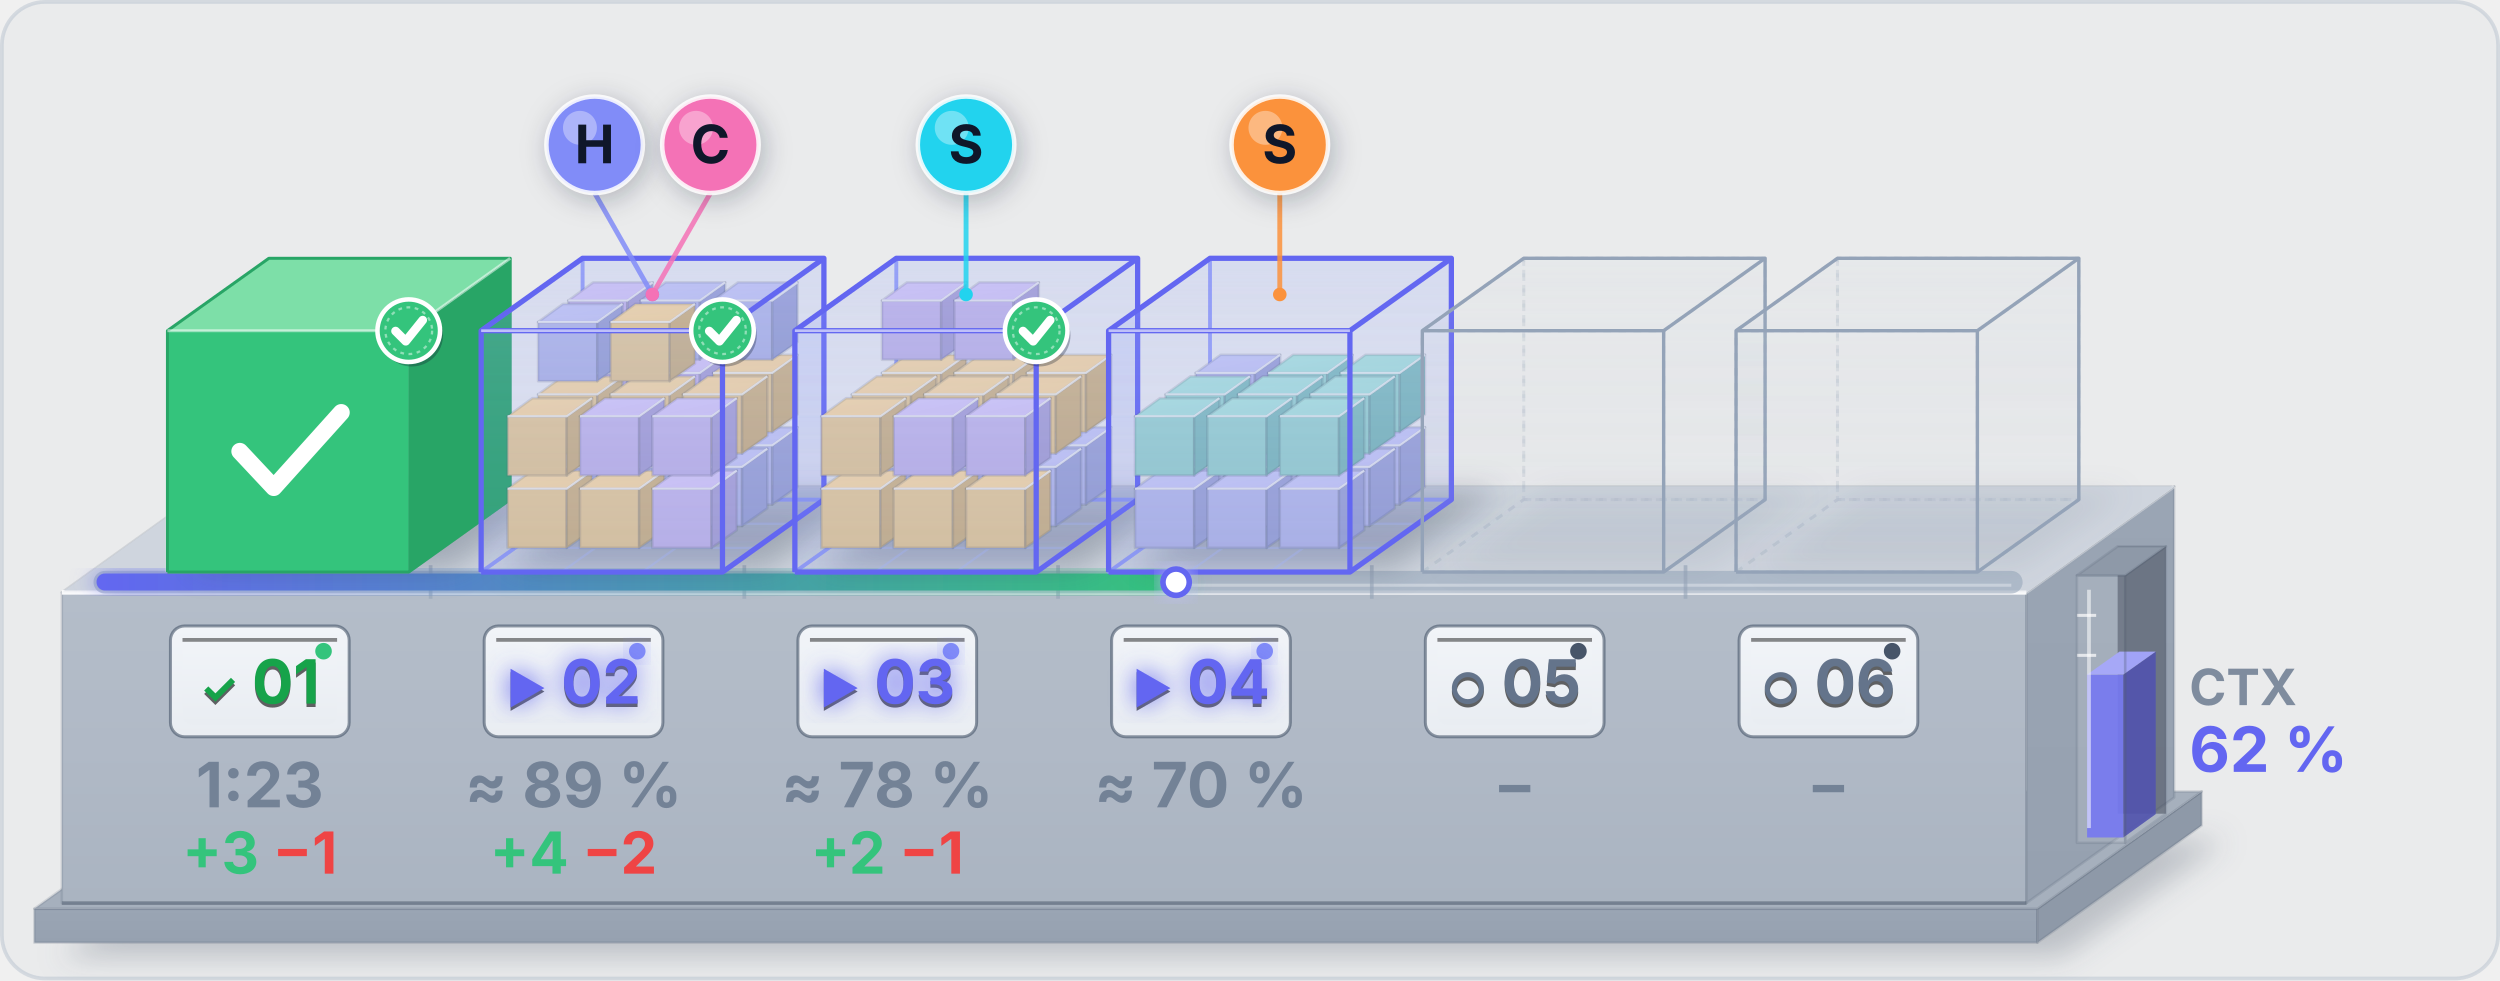
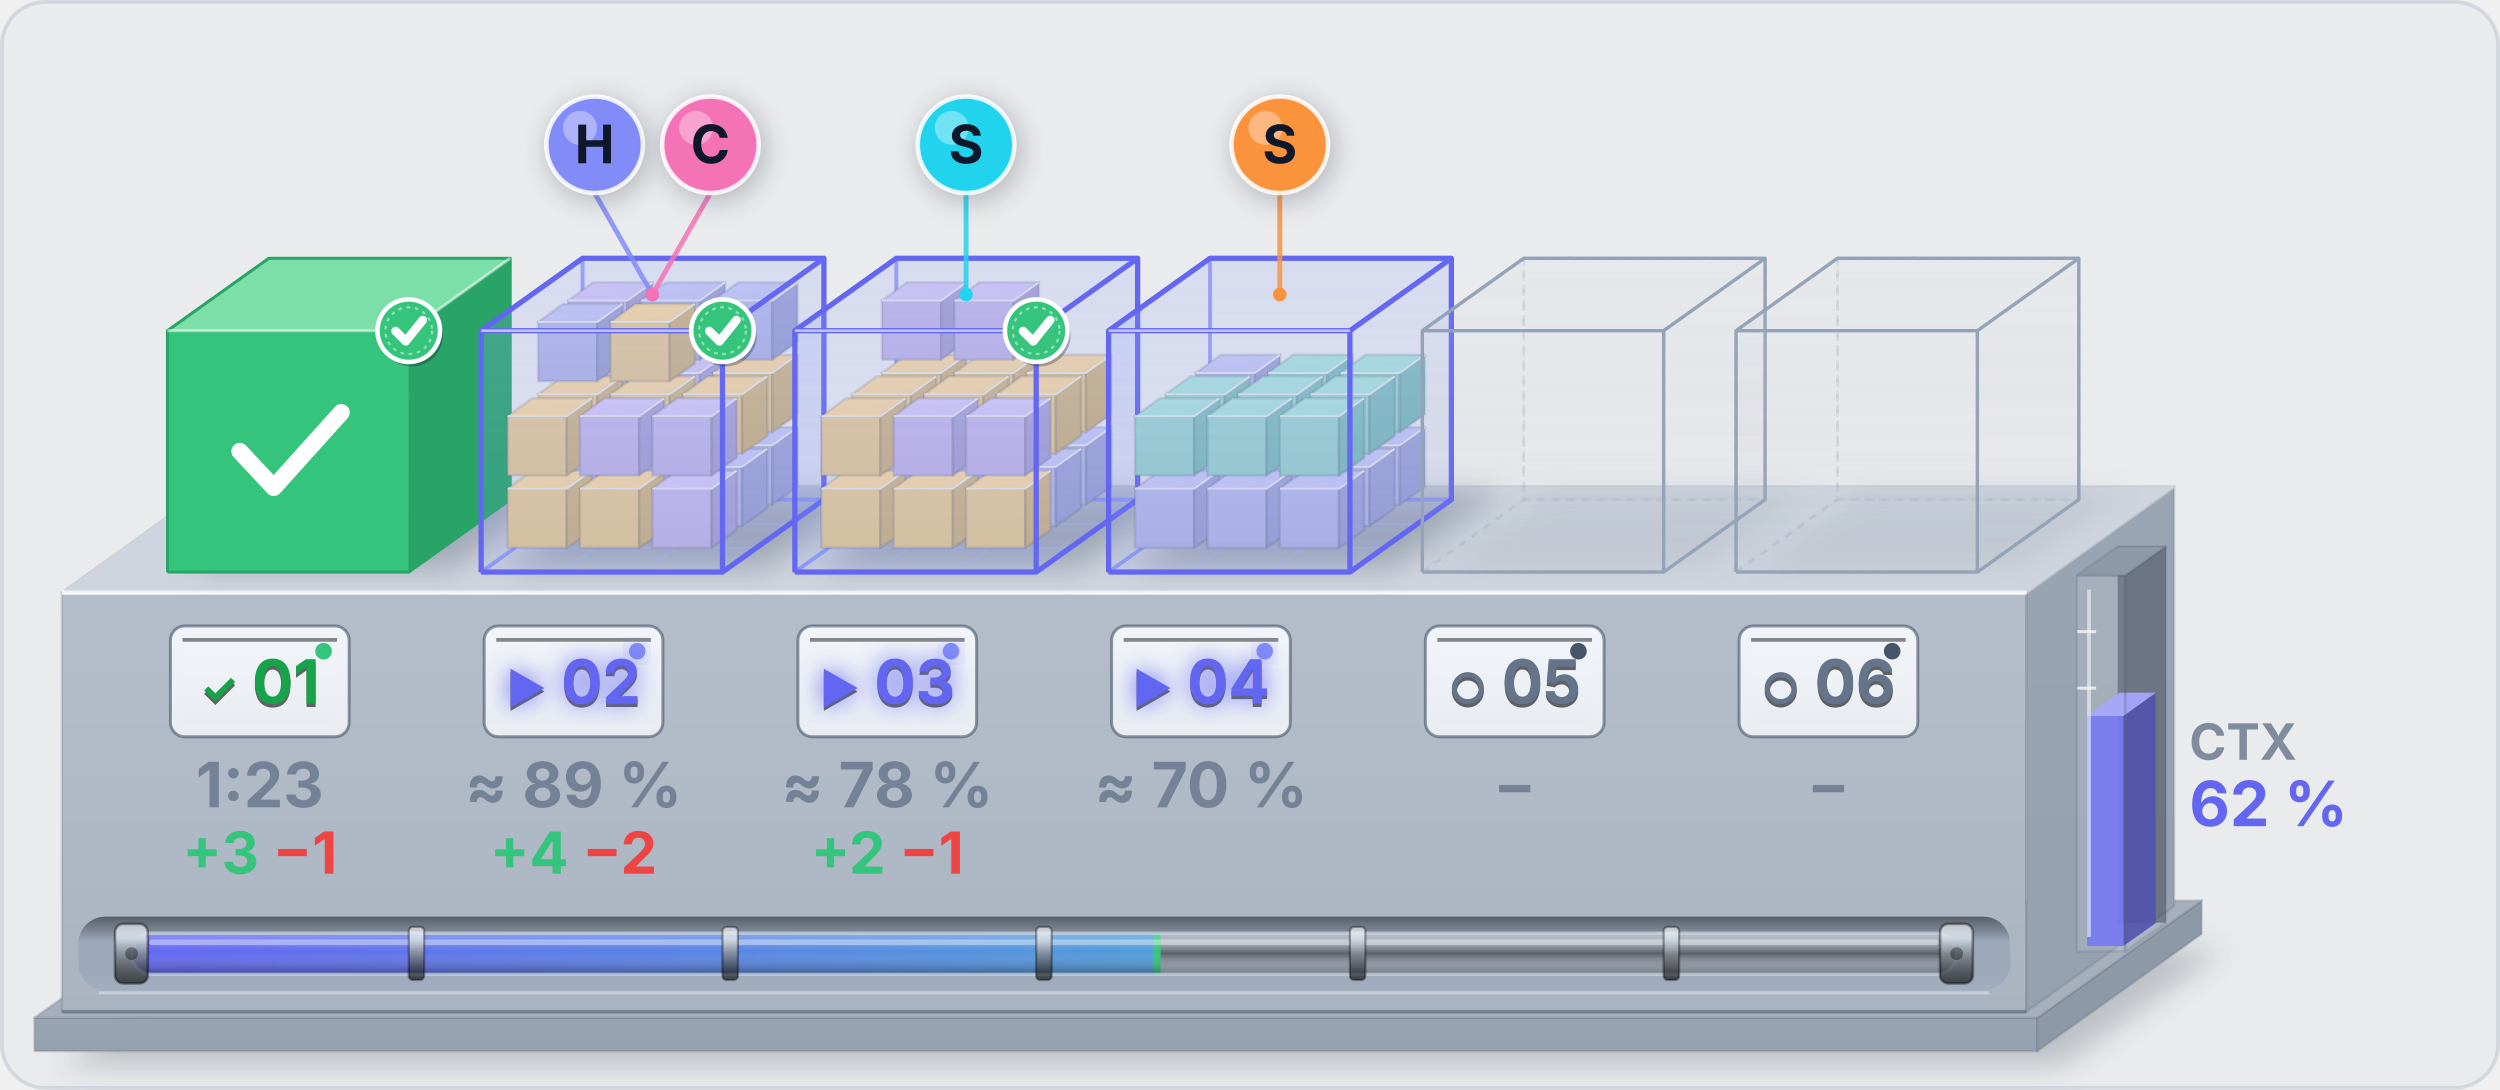
- <svg xmlns="http://www.w3.org/2000/svg" width="663" height="260" viewBox="0 0 663 260">
+ <svg xmlns="http://www.w3.org/2000/svg" width="663" height="289" viewBox="0 0 663 289">
  <style>.e{stroke:#475569;stroke-opacity:0.16;stroke-width:.7;stroke-linejoin:round}.t{font-family:Inter, system-ui, -apple-system, Segoe UI, sans-serif;font-weight:700}</style>
  <defs>
    <linearGradient id="doneT" x1="0" y1="0" x2="1" y2="1">
      <stop offset="0" stop-color="#beefd4" />
      <stop offset="1" stop-color="#7ddfa8" />
    </linearGradient>
    <linearGradient id="doneF" x1="0" y1="0" x2="0" y2="1">
      <stop offset="0" stop-color="#59cf94" />
      <stop offset="1" stop-color="#299961" />
    </linearGradient>
    <linearGradient id="doneS" x1="0" y1="0" x2="0" y2="1">
      <stop offset="0" stop-color="#28a566" />
      <stop offset="1" stop-color="#1a6b42" />
    </linearGradient>
    <linearGradient id="doneG" x1="0" y1="0" x2="0" y2="1">
      <stop offset="0" stop-color="#7ddfa8" stop-opacity="0.12" />
      <stop offset="1" stop-color="#34c47c" stop-opacity="0.05" />
    </linearGradient>
    <linearGradient id="runningT" x1="0" y1="0" x2="1" y2="1">
      <stop offset="0" stop-color="#d2dafe" />
      <stop offset="1" stop-color="#a5b4fc" />
    </linearGradient>
    <linearGradient id="runningF" x1="0" y1="0" x2="0" y2="1">
      <stop offset="0" stop-color="#98a1f9" />
      <stop offset="1" stop-color="#656dc1" />
    </linearGradient>
    <linearGradient id="runningS" x1="0" y1="0" x2="0" y2="1">
      <stop offset="0" stop-color="#6366f1" />
      <stop offset="1" stop-color="#40429d" />
    </linearGradient>
    <linearGradient id="runningG" x1="0" y1="0" x2="0" y2="1">
      <stop offset="0" stop-color="#a5b4fc" stop-opacity="0.12" />
      <stop offset="1" stop-color="#818cf8" stop-opacity="0.05" />
    </linearGradient>
    <linearGradient id="pendingT" x1="0" y1="0" x2="1" y2="1">
      <stop offset="0" stop-color="#e5eaf0" />
      <stop offset="1" stop-color="#cbd5e1" />
    </linearGradient>
    <linearGradient id="pendingF" x1="0" y1="0" x2="0" y2="1">
      <stop offset="0" stop-color="#b4bdcb" />
      <stop offset="1" stop-color="#7f8996" />
    </linearGradient>
    <linearGradient id="pendingS" x1="0" y1="0" x2="0" y2="1">
      <stop offset="0" stop-color="#8493a8" />
      <stop offset="1" stop-color="#56606d" />
    </linearGradient>
    <linearGradient id="pendingG" x1="0" y1="0" x2="0" y2="1">
      <stop offset="0" stop-color="#cbd5e1" stop-opacity="0.12" />
      <stop offset="1" stop-color="#a3afc0" stop-opacity="0.05" />
    </linearGradient>
    <linearGradient id="pF" x1="0" y1="0" x2="0" y2="1">
      <stop offset="0" stop-color="#b4bdc9" />
      <stop offset="0.5" stop-color="#b0b9c6" />
      <stop offset="1" stop-color="#aab4c1" />
    </linearGradient>
    <linearGradient id="pT" x1="0" y1="0" x2="0" y2="1">
      <stop offset="0" stop-color="#cfd5de" />
      <stop offset="1" stop-color="#cbd2db" />
    </linearGradient>
    <linearGradient id="pS" x1="0" y1="0" x2="0" y2="1">
      <stop offset="0" stop-color="#9aa5b4" />
      <stop offset="1" stop-color="#96a1b0" />
    </linearGradient>
    <linearGradient id="plq" x1="0" y1="0" x2="0" y2="1">
      <stop offset="0" stop-color="#f1f4f8" />
      <stop offset="1" stop-color="#e9edf2" />
    </linearGradient>
    <linearGradient id="plqIn" x1="0" y1="0" x2="0" y2="1">
      <stop offset="0" stop-color="#f1f4f8" />
      <stop offset="1" stop-color="#e9edf2" />
    </linearGradient>
-     <linearGradient id="track" x1="0" y1="0" x2="1" y2="0">
+     <clipPath id="pp-clip">
+       <rect x="34.9" y="247.5" width="484" height="10.9" rx="5.4" />
+     </clipPath>
+     <linearGradient id="pp-recess" x1="0" y1="0" x2="0" y2="1">
+       <stop offset="0" stop-color="#000000" stop-opacity="0.45" />
+       <stop offset="0.35" stop-color="#000000" stop-opacity="0" />
+       <stop offset="1" stop-color="#ffffff" stop-opacity="0.06" />
+     </linearGradient>
+     <linearGradient id="pp-glass" x1="0" y1="0" x2="0" y2="1">
+       <stop offset="0" stop-color="#ffffff" stop-opacity="0.16" />
+       <stop offset="0.5" stop-color="#000000" stop-opacity="0.45" />
+       <stop offset="1" stop-color="#ffffff" stop-opacity="0.1" />
+     </linearGradient>
+     <linearGradient id="pp-fill" gradientUnits="userSpaceOnUse" x1="34.9" y1="0" x2="518.9" y2="0">
      <stop offset="0" stop-color="#6366f1" />
+       <stop offset="0.6" stop-color="#4f9fd8" />
      <stop offset="1" stop-color="#34c47c" />
+     </linearGradient>
+     <linearGradient id="pp-shade" x1="0" y1="0" x2="0" y2="1">
+       <stop offset="0" stop-color="#ffffff" stop-opacity="0.28" />
+       <stop offset="0.45" stop-color="#ffffff" stop-opacity="0" />
+       <stop offset="1" stop-color="#000000" stop-opacity="0.35" />
+     </linearGradient>
+     <linearGradient id="pp-metal" x1="0" y1="0" x2="0" y2="1">
+       <stop offset="0" stop-color="#ffffff" stop-opacity="0.55" />
+       <stop offset="0.25" stop-color="#cbd5e1" />
+       <stop offset="1" stop-color="#000000" stop-opacity="0.6" />
    </linearGradient>
    <linearGradient id="sh" x1="0" y1="0" x2="1" y2="0.5">
      <stop offset="0" stop-color="#ffffff" stop-opacity="0" />
      <stop offset="0.42" stop-color="#ffffff" stop-opacity="0" />
      <stop offset="0.5" stop-color="#ffffff" stop-opacity="0.5" />
      <stop offset="0.58" stop-color="#ffffff" stop-opacity="0" />
      <animateTransform begin="-2.00s" attributeName="gradientTransform" type="translate" values="-1 0;1 0;1 0" keyTimes="0;0.6;1" dur="3s" repeatCount="indefinite" />
    </linearGradient>
    <filter id="sd" x="-50%" y="-50%" width="200%" height="200%">
      <feGaussianBlur stdDeviation="3.8" />
    </filter>
    <filter id="gl" x="-30%" y="-30%" width="160%" height="160%">
      <feGaussianBlur stdDeviation="3.2" result="b" />
      <feMerge>
        <feMergeNode in="b" />
        <feMergeNode in="SourceGraphic" />
      </feMerge>
    </filter>
    <linearGradient id="mT-other" x1="0" y1="0" x2="1" y2="1">
      <stop offset="0" stop-color="#eef1f5" />
      <stop offset="1" stop-color="#e6eaf0" />
    </linearGradient>
    <linearGradient id="mF-other" x1="0" y1="0" x2="0" y2="1">
      <stop offset="0" stop-color="#d5dbe3" />
      <stop offset="1" stop-color="#cdd4dd" />
    </linearGradient>
    <linearGradient id="mS-other" x1="0" y1="0" x2="0" y2="1">
      <stop offset="0" stop-color="#b7c0cc" />
      <stop offset="1" stop-color="#adb7c4" />
    </linearGradient>
    <g id="m-other">
      <polygon points="0,0 15.7,0 15.7,-15.7 0,-15.7" fill="url(#mF-other)" class="e" />
      <polygon points="15.7,0 22.4,-4.7 22.4,-20.5 15.7,-15.7" fill="url(#mS-other)" class="e" />
      <polygon points="0,-15.7 15.7,-15.7 22.4,-20.5 6.6,-20.5" fill="url(#mT-other)" class="e" />
      <polyline points="0,-15.7 15.7,-15.7 22.4,-20.5" fill="none" stroke="#eef1f5" stroke-opacity="0.75" stroke-width="0.6" />
    </g>
    <linearGradient id="mT-read" x1="0" y1="0" x2="1" y2="1">
      <stop offset="0" stop-color="#c4c7f4" />
      <stop offset="1" stop-color="#bfc2f0" />
    </linearGradient>
    <linearGradient id="mF-read" x1="0" y1="0" x2="0" y2="1">
      <stop offset="0" stop-color="#b3b8e7" />
      <stop offset="1" stop-color="#adb3e3" />
    </linearGradient>
    <linearGradient id="mS-read" x1="0" y1="0" x2="0" y2="1">
      <stop offset="0" stop-color="#9ea5d7" />
      <stop offset="1" stop-color="#979fd2" />
    </linearGradient>
    <g id="m-read">
      <polygon points="0,0 15.7,0 15.7,-15.7 0,-15.7" fill="url(#mF-read)" class="e" />
      <polygon points="15.7,0 22.4,-4.7 22.4,-20.5 15.7,-15.7" fill="url(#mS-read)" class="e" />
      <polygon points="0,-15.7 15.7,-15.7 22.4,-20.5 6.6,-20.5" fill="url(#mT-read)" class="e" />
      <polyline points="0,-15.7 15.7,-15.7 22.4,-20.5" fill="none" stroke="#eef1f5" stroke-opacity="0.75" stroke-width="0.6" />
    </g>
    <linearGradient id="mT-write" x1="0" y1="0" x2="1" y2="1">
      <stop offset="0" stop-color="#f0d6aa" />
      <stop offset="1" stop-color="#ebd2a7" />
    </linearGradient>
    <linearGradient id="mF-write" x1="0" y1="0" x2="0" y2="1">
      <stop offset="0" stop-color="#dfc79e" />
      <stop offset="1" stop-color="#dac39a" />
    </linearGradient>
    <linearGradient id="mS-write" x1="0" y1="0" x2="0" y2="1">
      <stop offset="0" stop-color="#cbb58e" />
      <stop offset="1" stop-color="#c4af89" />
    </linearGradient>
    <g id="m-write">
      <polygon points="0,0 15.7,0 15.7,-15.7 0,-15.7" fill="url(#mF-write)" class="e" />
      <polygon points="15.7,0 22.4,-4.7 22.4,-20.5 15.7,-15.7" fill="url(#mS-write)" class="e" />
      <polygon points="0,-15.7 15.7,-15.7 22.4,-20.5 6.6,-20.5" fill="url(#mT-write)" class="e" />
      <polyline points="0,-15.7 15.7,-15.7 22.4,-20.5" fill="none" stroke="#eef1f5" stroke-opacity="0.75" stroke-width="0.6" />
    </g>
    <linearGradient id="mT-run" x1="0" y1="0" x2="1" y2="1">
      <stop offset="0" stop-color="#d2c7f5" />
      <stop offset="1" stop-color="#cdc2f2" />
    </linearGradient>
    <linearGradient id="mF-run" x1="0" y1="0" x2="0" y2="1">
      <stop offset="0" stop-color="#c0b7e8" />
      <stop offset="1" stop-color="#bbb2e4" />
    </linearGradient>
    <linearGradient id="mS-run" x1="0" y1="0" x2="0" y2="1">
      <stop offset="0" stop-color="#aba4d8" />
      <stop offset="1" stop-color="#a39ed2" />
    </linearGradient>
    <g id="m-run">
      <polygon points="0,0 15.7,0 15.7,-15.7 0,-15.7" fill="url(#mF-run)" class="e" />
      <polygon points="15.7,0 22.4,-4.7 22.4,-20.5 15.7,-15.7" fill="url(#mS-run)" class="e" />
      <polygon points="0,-15.7 15.7,-15.7 22.4,-20.5 6.6,-20.5" fill="url(#mT-run)" class="e" />
      <polyline points="0,-15.7 15.7,-15.7 22.4,-20.5" fill="none" stroke="#eef1f5" stroke-opacity="0.75" stroke-width="0.6" />
    </g>
    <linearGradient id="mT-agent" x1="0" y1="0" x2="1" y2="1">
      <stop offset="0" stop-color="#ade0dd" />
      <stop offset="1" stop-color="#a7dbda" />
    </linearGradient>
    <linearGradient id="mF-agent" x1="0" y1="0" x2="0" y2="1">
      <stop offset="0" stop-color="#9bd1d1" />
      <stop offset="1" stop-color="#96cccd" />
    </linearGradient>
    <linearGradient id="mS-agent" x1="0" y1="0" x2="0" y2="1">
      <stop offset="0" stop-color="#86bec1" />
      <stop offset="1" stop-color="#7fb7bb" />
    </linearGradient>
    <g id="m-agent">
      <polygon points="0,0 15.7,0 15.7,-15.7 0,-15.7" fill="url(#mF-agent)" class="e" />
      <polygon points="15.7,0 22.4,-4.7 22.4,-20.5 15.7,-15.7" fill="url(#mS-agent)" class="e" />
      <polygon points="0,-15.7 15.7,-15.7 22.4,-20.5 6.6,-20.5" fill="url(#mT-agent)" class="e" />
      <polyline points="0,-15.7 15.7,-15.7 22.4,-20.5" fill="none" stroke="#eef1f5" stroke-opacity="0.75" stroke-width="0.6" />
    </g>
    <polygon id="g0" points="0,0 15.7,0 15.7,-15.7 0,-15.7" fill="#e2e8f0" opacity="0">
      <animate attributeName="opacity" values="0;0.6;0" dur="2.4s" begin="-0.80s" repeatCount="indefinite" />
    </polygon>
    <polygon id="g1" points="0,0 15.7,0 15.7,-15.7 0,-15.7" fill="#e2e8f0" opacity="0">
      <animate attributeName="opacity" values="0;0.6;0" dur="2.4s" begin="-0.00s" repeatCount="indefinite" />
    </polygon>
    <polygon id="g2" points="0,0 15.7,0 15.7,-15.7 0,-15.7" fill="#e2e8f0" opacity="0">
      <animate attributeName="opacity" values="0;0.6;0" dur="2.4s" begin="0.80s" repeatCount="indefinite" />
    </polygon>
  </defs>
-   <rect x="0.5" y="0.5" width="662" height="259" rx="11.5" fill="#94a3b8" fill-opacity="0.07" stroke="#94a3b8" stroke-opacity="0.3" stroke-width="1" />
-   <polygon points="15.5,253.8 546.7,253.8 590.3,222.7 59.1,222.7" fill="#334155" opacity="0.25" filter="url(#sd)" />
-   <polygon points="9.1,250 540.3,250 540.3,241 9.1,241" fill="url(#pS)" class="e" />
-   <polygon points="540.3,250 583.9,218.9 583.9,209.9 540.3,241" fill="#8e99a8" class="e" />
-   <polygon points="9.1,241 540.3,241 583.9,209.9 52.7,209.9" fill="#a6b0bd" class="e" />
-   <polygon points="16.4,239.5 537.4,239.5 537.4,157.1 16.4,157.1" fill="url(#pF)" class="e" />
-   <polygon points="537.4,239.5 576.6,211.5 576.6,129 537.4,157.1" fill="url(#pS)" class="e" />
+   <rect x="0.5" y="0.5" width="662" height="288" rx="11.5" fill="#94a3b8" fill-opacity="0.07" stroke="#94a3b8" stroke-opacity="0.3" stroke-width="1" />
+   <polygon points="15.5,282.7 546.7,282.7 590.3,251.6 59.1,251.6" fill="#334155" opacity="0.25" filter="url(#sd)" />
+   <polygon points="9.1,278.8 540.3,278.8 540.3,269.9 9.1,269.9" fill="url(#pS)" class="e" />
+   <polygon points="540.3,278.8 583.9,247.7 583.9,238.8 540.3,269.9" fill="#8e99a8" class="e" />
+   <polygon points="9.1,269.9 540.3,269.9 583.9,238.8 52.7,238.8" fill="#a6b0bd" class="e" />
+   <polygon points="16.4,268.3 537.4,268.3 537.4,157.1 16.4,157.1" fill="url(#pF)" class="e" />
+   <polygon points="537.4,268.3 576.6,240.3 576.6,129 537.4,157.1" fill="url(#pS)" class="e" />
  <polygon points="16.4,157.1 537.4,157.1 576.6,129 55.6,129" fill="url(#pT)" class="e" />
  <line x1="16.4" y1="157.1" x2="537.4" y2="157.1" stroke="#ffffff" stroke-opacity="0.8" stroke-width="1.2" />
-   <line x1="16.4" y1="239.5" x2="537.4" y2="239.5" stroke="#334155" stroke-opacity="0.35" stroke-width="1" />
+   <line x1="16.4" y1="268.3" x2="537.4" y2="268.3" stroke="#334155" stroke-opacity="0.35" stroke-width="1" />
  <line x1="537.4" y1="157.1" x2="576.6" y2="129" stroke="#ffffff" stroke-opacity="0.45" stroke-width="0.9" />
  <polygon points="16.4,157.1 537.4,157.1 576.6,129 55.6,129" fill="#cfd5de" />
  <line x1="16.4" y1="157.1" x2="537.4" y2="157.1" stroke="#ffffff" stroke-opacity="0.7" stroke-width="1" />
  <g>
-     <polygon points="561.6,215.8 574.4,215.8 574.4,144.9 561.6,144.9" fill="#0f172a" fill-opacity="0.4" />
+     <polygon points="561.6,244.7 574.4,244.7 574.4,144.9 561.6,144.9" fill="#0f172a" fill-opacity="0.4" />
    <g>
-       <polygon points="553.5,222.1 563.1,222.1 563.1,178.9 553.5,178.9" fill="#6366f1" fill-opacity="0.9" />
-       <polygon points="563.1,222.1 571.7,215.9 571.7,172.8 563.1,178.9" fill="#4547a9" fill-opacity="0.9" />
-       <polygon points="553.5,178.9 563.1,178.9 571.7,172.8 562.1,172.8" fill="#9a9cf6" />
-     </g>
-     <line x1="550.8" y1="173.8" x2="555.9" y2="173.8" stroke="#ffffff" stroke-opacity="0.7" stroke-width="0.8" />
-     <line x1="550.8" y1="163.2" x2="555.9" y2="163.2" stroke="#ffffff" stroke-opacity="0.7" stroke-width="0.8" />
-     <polygon points="550.8,223.5 563.6,223.5 563.6,152.6 550.8,152.6" fill="#ffffff" fill-opacity="0.12" class="e" />
-     <polygon points="563.6,223.5 574.4,215.8 574.4,144.9 563.6,152.6" fill="#ffffff" fill-opacity="0.07" class="e" />
+       <polygon points="553.5,250.9 563.1,250.9 563.1,189.9 553.5,189.9" fill="#6366f1" fill-opacity="0.9" />
+       <polygon points="563.1,250.9 571.7,244.8 571.7,183.7 563.1,189.9" fill="#4547a9" fill-opacity="0.9" />
+       <polygon points="553.5,189.9 563.1,189.9 571.7,183.7 562.1,183.7" fill="#9a9cf6" />
+     </g>
+     <line x1="550.8" y1="182.5" x2="555.9" y2="182.5" stroke="#ffffff" stroke-opacity="0.7" stroke-width="0.8" />
+     <line x1="550.8" y1="167.5" x2="555.9" y2="167.5" stroke="#ffffff" stroke-opacity="0.7" stroke-width="0.8" />
+     <polygon points="550.8,252.3 563.6,252.3 563.6,152.6 550.8,152.6" fill="#ffffff" fill-opacity="0.12" class="e" />
+     <polygon points="563.6,252.3 574.4,244.7 574.4,144.9 563.6,152.6" fill="#ffffff" fill-opacity="0.07" class="e" />
    <polygon points="550.8,152.6 563.6,152.6 574.4,144.9 561.6,144.9" fill="#8e99a8" class="e" />
-     <line x1="554" y1="219.6" x2="554" y2="156.4" stroke="#ffffff" stroke-opacity="0.55" stroke-width="1" />
-     <text class="t cap" x="580.6" y="187" font-size="13.3" fill="#64748b" fill-opacity="0.8">CTX</text>
-     <text class="t" x="580.6" y="204.7" font-size="16.6" fill="#6366f1">62 %</text>
-   </g>
-   <line x1="27.8" y1="154.4" x2="533.4" y2="154.4" stroke="#94a3b8" stroke-opacity="0.55" stroke-width="6" stroke-linecap="round" />
-   <line x1="27.8" y1="155.2" x2="533.4" y2="155.2" stroke="#ffffff" stroke-opacity="0.35" stroke-width="0.8" />
-   <line x1="114.2" y1="149.9" x2="114.2" y2="158.8" stroke="#94a3b8" stroke-opacity="0.6" stroke-width="1" />
-   <line x1="197.4" y1="149.9" x2="197.4" y2="158.8" stroke="#94a3b8" stroke-opacity="0.6" stroke-width="1" />
-   <line x1="280.6" y1="149.9" x2="280.6" y2="158.8" stroke="#94a3b8" stroke-opacity="0.6" stroke-width="1" />
-   <line x1="363.8" y1="149.9" x2="363.8" y2="158.8" stroke="#94a3b8" stroke-opacity="0.6" stroke-width="1" />
-   <line x1="447" y1="149.9" x2="447" y2="158.8" stroke="#94a3b8" stroke-opacity="0.6" stroke-width="1" />
-   <rect x="25.6" y="152.1" width="288.5" height="4.5" rx="2.2" fill="url(#track)" filter="url(#gl)" />
+     <line x1="554" y1="248.5" x2="554" y2="156.4" stroke="#ffffff" stroke-opacity="0.55" stroke-width="1" />
+     <text class="t cap" x="580.6" y="201.5" font-size="13.3" fill="#64748b" fill-opacity="0.8">CTX</text>
+     <text class="t" x="580.6" y="219.1" font-size="16.6" fill="#6366f1">62 %</text>
+   </g>
+   <rect x="20.8" y="243.1" width="512.3" height="19.6" rx="7.1" fill="#94a3b8" fill-opacity="0.62" />
+   <rect x="20.8" y="243.1" width="512.3" height="19.6" rx="7.1" fill="url(#pp-recess)" />
+   <line x1="26.2" y1="263.3" x2="527.6" y2="263.3" stroke="#ffffff" stroke-opacity="0.35" stroke-width="0.8" />
+   <rect x="34.9" y="247.5" width="484" height="10.9" rx="5.4" fill="url(#pp-glass)" />
+   <g clip-path="url(#pp-clip)">
+     <rect x="34.9" y="247.5" width="271.9" height="10.9" fill="url(#pp-fill)" />
+     <rect x="305.8" y="247.5" width="2" height="10.9" fill="#34c47c" />
+   </g>
+   <rect x="34.9" y="247.5" width="484" height="10.9" rx="5.4" fill="url(#pp-shade)" />
+   <line x1="40.3" y1="249.9" x2="513.4" y2="249.9" stroke="#ffffff" stroke-opacity="0.38" stroke-width="1.5" stroke-linecap="round" />
+   <rect x="34.9" y="247.5" width="484" height="10.9" rx="5.4" fill="none" stroke="#cbd5e1" stroke-opacity="0.7" stroke-width="0.9" />
+   <rect x="108.4" y="245.8" width="4.1" height="14.1" rx="1.1" fill="url(#pp-metal)" stroke="#000000" stroke-opacity="0.35" stroke-width="0.6" />
+   <rect x="191.6" y="245.8" width="4.1" height="14.1" rx="1.1" fill="url(#pp-metal)" stroke="#000000" stroke-opacity="0.35" stroke-width="0.6" />
+   <rect x="274.8" y="245.8" width="4.1" height="14.1" rx="1.1" fill="url(#pp-metal)" stroke="#000000" stroke-opacity="0.35" stroke-width="0.6" />
+   <rect x="358" y="245.8" width="4.1" height="14.1" rx="1.1" fill="url(#pp-metal)" stroke="#000000" stroke-opacity="0.35" stroke-width="0.6" />
+   <rect x="441.2" y="245.8" width="4.1" height="14.1" rx="1.1" fill="url(#pp-metal)" stroke="#000000" stroke-opacity="0.35" stroke-width="0.6" />
+   <rect x="30.5" y="245" width="8.7" height="15.8" rx="2.2" fill="url(#pp-metal)" stroke="#000000" stroke-opacity="0.4" stroke-width="0.7" />
+   <circle cx="34.9" cy="252.9" r="1.7" fill="#000000" fill-opacity="0.35" />
+   <rect x="514.5" y="245" width="8.7" height="15.8" rx="2.2" fill="url(#pp-metal)" stroke="#000000" stroke-opacity="0.4" stroke-width="0.7" />
+   <circle cx="518.9" cy="252.9" r="1.7" fill="#000000" fill-opacity="0.35" />
  <g>
    <rect x="45.2" y="166" width="47.4" height="29.4" rx="3.8" fill="url(#plq)" stroke="#475569" stroke-opacity="0.6" stroke-width="0.8" />
    <rect x="48.4" y="169.2" width="41" height="23" rx="2.6" fill="url(#plqIn)" />
    <line x1="48.4" y1="169.7" x2="89.4" y2="169.7" stroke="#000000" stroke-opacity="0.45" stroke-width="1" />
    <circle cx="85.8" cy="172.7" r="2.2" fill="#34c47c" />
    <text class="t" x="68.9" y="187.5" font-size="16.2" fill="#000000" opacity="0.6" text-anchor="middle">
      <tspan font-size="11.3">✓</tspan> 01</text>
    <text class="t" x="68.9" y="186.6" font-size="16.2" fill="#16a34a" text-anchor="middle">
      <tspan font-size="11.3">✓</tspan> 01</text>
  </g>
  <text class="t cap" x="68.9" y="214.1" font-size="16.6" fill="#64748b" fill-opacity="0.8" text-anchor="middle">1:23</text>
  <text class="t cap" x="68.9" y="231.7" font-size="15.4" text-anchor="middle">
    <tspan fill="#34c47c">+3</tspan>
    <tspan fill="#ef4444">−1</tspan>
  </text>
  <g>
    <rect x="128.4" y="166" width="47.4" height="29.4" rx="3.8" fill="url(#plq)" stroke="#475569" stroke-opacity="0.6" stroke-width="0.8" />
    <rect x="131.6" y="169.2" width="41" height="23" rx="2.6" fill="url(#plqIn)" />
    <line x1="131.6" y1="169.7" x2="172.6" y2="169.7" stroke="#000000" stroke-opacity="0.45" stroke-width="1" />
    <circle cx="169" cy="172.7" r="2.2" fill="#818cf8" filter="url(#gl)">
      <animate begin="-0.80s" attributeName="opacity" values="1;0.3;1" dur="1.2s" repeatCount="indefinite" />
    </circle>
    <text class="t" x="152.1" y="187.5" font-size="16.2" fill="#000000" opacity="0.6" text-anchor="middle">
      <tspan font-size="11.3">▶︎</tspan> 02</text>
    <text class="t" x="152.1" y="186.6" font-size="16.2" fill="#6366f1" text-anchor="middle" filter="url(#gl)">
      <tspan font-size="11.3">▶︎</tspan> 02</text>
  </g>
  <text class="t cap" x="152.1" y="214.1" font-size="16.6" fill="#64748b" fill-opacity="0.8" text-anchor="middle">≈ 89 %</text>
  <text class="t cap" x="152.1" y="231.7" font-size="15.4" text-anchor="middle">
    <tspan fill="#34c47c">+4</tspan>
    <tspan fill="#ef4444">−2</tspan>
  </text>
  <g>
    <rect x="211.6" y="166" width="47.4" height="29.4" rx="3.8" fill="url(#plq)" stroke="#475569" stroke-opacity="0.6" stroke-width="0.8" />
    <rect x="214.8" y="169.2" width="41" height="23" rx="2.6" fill="url(#plqIn)" />
    <line x1="214.8" y1="169.7" x2="255.8" y2="169.7" stroke="#000000" stroke-opacity="0.45" stroke-width="1" />
    <circle cx="252.2" cy="172.7" r="2.2" fill="#818cf8" filter="url(#gl)">
      <animate begin="-0.80s" attributeName="opacity" values="1;0.3;1" dur="1.2s" repeatCount="indefinite" />
    </circle>
    <text class="t" x="235.3" y="187.5" font-size="16.2" fill="#000000" opacity="0.6" text-anchor="middle">
      <tspan font-size="11.3">▶︎</tspan> 03</text>
    <text class="t" x="235.3" y="186.6" font-size="16.2" fill="#6366f1" text-anchor="middle" filter="url(#gl)">
      <tspan font-size="11.3">▶︎</tspan> 03</text>
  </g>
  <text class="t cap" x="235.3" y="214.1" font-size="16.6" fill="#64748b" fill-opacity="0.8" text-anchor="middle">≈ 78 %</text>
  <text class="t cap" x="235.3" y="231.7" font-size="15.4" text-anchor="middle">
    <tspan fill="#34c47c">+2</tspan>
    <tspan fill="#ef4444">−1</tspan>
  </text>
  <g>
    <rect x="294.8" y="166" width="47.4" height="29.4" rx="3.8" fill="url(#plq)" stroke="#475569" stroke-opacity="0.6" stroke-width="0.8" />
    <rect x="298" y="169.2" width="41" height="23" rx="2.6" fill="url(#plqIn)" />
    <line x1="298" y1="169.7" x2="339" y2="169.7" stroke="#000000" stroke-opacity="0.45" stroke-width="1" />
    <circle cx="335.4" cy="172.7" r="2.2" fill="#818cf8" filter="url(#gl)">
      <animate begin="-0.80s" attributeName="opacity" values="1;0.3;1" dur="1.2s" repeatCount="indefinite" />
    </circle>
    <text class="t" x="318.5" y="187.5" font-size="16.2" fill="#000000" opacity="0.6" text-anchor="middle">
      <tspan font-size="11.3">▶︎</tspan> 04</text>
    <text class="t" x="318.5" y="186.6" font-size="16.2" fill="#6366f1" text-anchor="middle" filter="url(#gl)">
      <tspan font-size="11.3">▶︎</tspan> 04</text>
  </g>
  <text class="t cap" x="318.5" y="214.1" font-size="16.6" fill="#64748b" fill-opacity="0.8" text-anchor="middle">≈ 70 %</text>
  <g>
    <rect x="378" y="166" width="47.4" height="29.4" rx="3.8" fill="url(#plq)" stroke="#475569" stroke-opacity="0.6" stroke-width="0.8" />
    <rect x="381.2" y="169.2" width="41" height="23" rx="2.6" fill="url(#plqIn)" />
    <line x1="381.2" y1="169.7" x2="422.2" y2="169.7" stroke="#000000" stroke-opacity="0.45" stroke-width="1" />
    <circle cx="418.6" cy="172.7" r="2.2" fill="#475569" />
    <text class="t" x="401.7" y="187.5" font-size="16.2" fill="#000000" opacity="0.6" text-anchor="middle">
      <tspan font-size="11.3">○</tspan> 05</text>
    <text class="t" x="401.7" y="186.6" font-size="16.2" fill="#64748b" text-anchor="middle">
      <tspan font-size="11.3">○</tspan> 05</text>
  </g>
  <text class="t cap" x="401.7" y="214.1" font-size="16.6" fill="#64748b" fill-opacity="0.8" text-anchor="middle">–</text>
  <g>
    <rect x="461.2" y="166" width="47.4" height="29.4" rx="3.8" fill="url(#plq)" stroke="#475569" stroke-opacity="0.6" stroke-width="0.8" />
    <rect x="464.4" y="169.2" width="41" height="23" rx="2.6" fill="url(#plqIn)" />
    <line x1="464.4" y1="169.7" x2="505.4" y2="169.7" stroke="#000000" stroke-opacity="0.45" stroke-width="1" />
    <circle cx="501.8" cy="172.7" r="2.2" fill="#475569" />
    <text class="t" x="484.9" y="187.5" font-size="16.2" fill="#000000" opacity="0.6" text-anchor="middle">
      <tspan font-size="11.3">○</tspan> 06</text>
    <text class="t" x="484.9" y="186.6" font-size="16.2" fill="#64748b" text-anchor="middle">
      <tspan font-size="11.3">○</tspan> 06</text>
  </g>
  <text class="t cap" x="484.9" y="214.1" font-size="16.6" fill="#64748b" fill-opacity="0.8" text-anchor="middle">–</text>
  <polygon points="49.6,150.7 120,150.7 148.8,130.2 78.4,130.2" fill="#334155" opacity="0.3" filter="url(#sd)" />
  <g>
    <polygon points="44.4,151.7 108.4,151.7 108.4,87.7 44.4,87.7" fill="url(#doneF)" class="e" />
    <polygon points="108.4,151.7 135.3,132.5 135.3,68.5 108.4,87.7" fill="url(#doneS)" class="e" />
    <polygon points="44.4,87.7 108.4,87.7 135.3,68.5 71.3,68.5" fill="url(#doneT)" class="e" />
    <path d="M65.7 151.7L65.7 87.7M44.4 130.3L108.4 130.3M65.7 87.7L92.6 68.5M53.4 81.3L117.4 81.3M117.4 145.3L117.4 81.3M108.4 130.3L135.3 111.1M87.1 151.7L87.1 87.7M44.4 109L108.4 109M87.1 87.7L114 68.5M62.3 74.9L126.3 74.9M126.3 138.9L126.3 74.9M108.4 109L135.3 89.8" fill="none" stroke="#475569" stroke-opacity="0.13" stroke-width="0.6" />
    <polyline points="44.4,151.7 44.4,87.7 108.4,87.7" fill="none" stroke="#ffffff" stroke-opacity="0.55" stroke-width="1" />
    <line x1="108.4" y1="87.7" x2="135.3" y2="68.5" stroke="#ffffff" stroke-opacity="0.6" stroke-width="1" />
    <polyline points="61,119.7 71.9,131.2 92.4,106.9" fill="none" stroke="#ffffff" stroke-opacity="0.95" stroke-width="5.1" stroke-linecap="round" stroke-linejoin="round" />
  </g>
  <polygon points="44.4,151.7 108.4,151.7 108.4,87.7 44.4,87.7" fill="#34c47c" />
  <polygon points="108.4,151.7 135.3,132.5 135.3,68.5 108.4,87.7" fill="#28a566" />
  <polygon points="44.4,87.7 108.4,87.7 135.3,68.5 71.3,68.5" fill="#7ddfa8" />
  <polyline points="44.4,151.7 108.4,151.7 135.3,132.5 135.3,68.5 71.3,68.5 44.4,87.7 44.4,151.7" fill="none" stroke="#28a566" stroke-width="0.8" stroke-linejoin="round" />
  <polyline points="44.4,87.7 108.4,87.7 135.3,68.5" fill="none" stroke="#ffffff" stroke-opacity="0.5" stroke-width="0.8" />
  <polyline points="63.6,119.7 72.6,129.3 90.5,109.4" fill="none" stroke="#ffffff" stroke-width="4.5" stroke-linecap="round" stroke-linejoin="round" />
  <polygon points="132.8,150.7 203.2,150.7 232,130.2 161.6,130.2" fill="#334155" opacity="0.3" filter="url(#sd)" />
  <g>
    <g opacity="1" fill="url(#runningG)" stroke="#818cf8" stroke-opacity="0.55" stroke-width="1" stroke-linejoin="round">
      <polygon points="154.5,132.5 218.5,132.5 218.5,68.5 154.5,68.5" />
      <polygon points="127.6,151.7 154.5,132.5 154.5,68.5 127.6,87.7" />
      <polygon points="127.6,151.7 191.6,151.7 218.5,132.5 154.5,132.5" />
    </g>
    <path d="M148.9 151.7L175.8 132.5M136.6 145.3L200.6 145.3M170.3 151.7L197.2 132.5M145.5 138.9L209.5 138.9" stroke="#a5b4fc" stroke-opacity="0.35" stroke-width="0.6" />
    <use href="#m-read" x="150.7" y="133.8" />
    <use href="#m-read" x="169.9" y="133.8" />
    <use href="#m-read" x="189.1" y="133.8" />
    <use href="#m-run" x="150.7" y="114.6" />
    <use href="#m-run" x="169.9" y="114.6" />
    <use href="#m-write" x="189.1" y="114.6" />
    <use href="#m-run" x="150.7" y="95.4" />
    <use href="#m-read" x="169.9" y="95.4" />
    <use href="#m-read" x="189.1" y="95.4" />
    <use href="#m-read" x="142.7" y="139.5" />
    <use href="#m-read" x="161.9" y="139.5" />
    <use href="#m-read" x="181.1" y="139.5" />
    <use href="#m-write" x="142.7" y="120.3" />
    <use href="#m-write" x="161.9" y="120.3" />
    <use href="#m-write" x="181.1" y="120.3" />
    <use href="#m-read" x="142.7" y="101.1" />
    <use href="#m-write" x="161.9" y="101.1" />
    <g opacity="0">
      <animate attributeName="opacity" from="0" to="1" dur="0.35s" fill="freeze" />
      <animateTransform attributeName="transform" type="translate" values="0 -57.6;0 0;0 -1.5;0 0" keyTimes="0;0.7;0.85;1" dur="0.55s" fill="freeze" />
      <use href="#m-write" x="181.1" y="101.1" />
    </g>
    <use href="#m-write" x="134.6" y="145.3" />
    <use href="#m-write" x="153.8" y="145.3" />
    <use href="#m-run" x="173" y="145.3" />
    <use href="#m-write" x="134.6" y="126.1" />
    <use href="#m-run" x="153.8" y="126.1" />
    <use href="#m-run" x="173" y="126.1" />
    <g opacity="0">
      <animate begin="-1.20s" attributeName="opacity" values="0;0.8;0.8;0" keyTimes="0;0.25;0.8;1" dur="1.4s" repeatCount="indefinite" />
      <animateTransform begin="-1.20s" attributeName="transform" type="translate" values="0 -57.6;0 0;0 0" keyTimes="0;0.6;1" dur="1.4s" repeatCount="indefinite" />
      <use href="#m-other" x="134.6" y="106.9" />
    </g>
    <g opacity="1">
      <g fill="url(#runningG)">
        <polygon points="127.6,151.7 191.6,151.7 191.6,87.7 127.6,87.7" />
        <polygon points="191.6,151.7 218.5,132.5 218.5,68.5 191.6,87.7" />
        <polygon points="127.6,87.7 191.6,87.7 218.5,68.5 154.5,68.5" />
      </g>
      <path d="M127.6 151.7L191.6 151.7L218.5 132.5L218.5 68.5L154.5 68.5L127.6 87.7L127.6 151.7M127.6 87.7L191.6 87.7L191.6 151.7M191.6 87.7L218.5 68.5" fill="none" stroke="#6366f1" stroke-opacity="1" stroke-width="1.4" stroke-linejoin="round" />
      <polyline points="127.6,87.7 191.6,87.7" fill="none" stroke="#ffffff" stroke-opacity="0.6" stroke-width="0.7" />
    </g>
  </g>
  <g fill="#818cf8" fill-opacity="0.03">
    <polygon points="127.6,151.7 191.6,151.7 191.6,87.7 127.6,87.7">
      <animate begin="-1.60s" attributeName="fill-opacity" values="0.03;0.16;0.03" dur="3.2s" repeatCount="indefinite" />
    </polygon>
    <polygon points="191.6,151.7 218.5,132.5 218.5,68.5 191.6,87.7">
      <animate begin="-1.60s" attributeName="fill-opacity" values="0.03;0.16;0.03" dur="3.2s" repeatCount="indefinite" />
    </polygon>
    <polygon points="127.6,87.7 191.6,87.7 218.5,68.5 154.5,68.5">
      <animate begin="-1.60s" attributeName="fill-opacity" values="0.03;0.16;0.03" dur="3.2s" repeatCount="indefinite" />
    </polygon>
  </g>
  <polygon points="216,150.7 286.4,150.7 315.2,130.2 244.8,130.2" fill="#334155" opacity="0.3" filter="url(#sd)" />
  <g>
    <g opacity="1" fill="url(#runningG)" stroke="#818cf8" stroke-opacity="0.55" stroke-width="1" stroke-linejoin="round">
      <polygon points="237.7,132.5 301.7,132.5 301.7,68.5 237.7,68.5" />
      <polygon points="210.8,151.7 237.7,132.5 237.7,68.5 210.8,87.7" />
      <polygon points="210.8,151.7 274.8,151.7 301.7,132.5 237.7,132.5" />
    </g>
    <path d="M232.1 151.7L259 132.5M219.8 145.3L283.8 145.3M253.5 151.7L280.4 132.5M228.7 138.9L292.7 138.9" stroke="#a5b4fc" stroke-opacity="0.35" stroke-width="0.6" />
    <use href="#m-read" x="233.9" y="133.8" />
    <use href="#m-read" x="253.1" y="133.8" />
    <use href="#m-read" x="272.3" y="133.8" />
    <use href="#m-write" x="233.9" y="114.6" />
    <use href="#m-write" x="253.1" y="114.6" />
    <use href="#m-write" x="272.3" y="114.6" />
    <use href="#m-run" x="233.9" y="95.4" />
    <use href="#m-run" x="253.1" y="95.4" />
    <g opacity="0">
      <animate attributeName="opacity" from="0" to="1" dur="0.35s" fill="freeze" />
      <animateTransform attributeName="transform" type="translate" values="0 -57.6;0 0;0 -1.5;0 0" keyTimes="0;0.7;0.85;1" dur="0.55s" fill="freeze" />
      <use href="#m-run" x="272.3" y="95.4" />
    </g>
    <use href="#m-read" x="225.9" y="139.5" />
    <use href="#m-read" x="245.1" y="139.5" />
    <use href="#m-read" x="264.3" y="139.5" />
    <use href="#m-write" x="225.9" y="120.3" />
    <use href="#m-write" x="245.1" y="120.3" />
    <use href="#m-write" x="264.3" y="120.3" />
    <use href="#m-write" x="217.8" y="145.3" />
    <use href="#m-write" x="237" y="145.3" />
    <use href="#m-write" x="256.2" y="145.3" />
    <use href="#m-write" x="217.8" y="126.1" />
    <use href="#m-run" x="237" y="126.1" />
    <use href="#m-run" x="256.2" y="126.1" />
    <g opacity="0">
      <animate begin="-1.20s" attributeName="opacity" values="0;0.8;0.8;0" keyTimes="0;0.25;0.8;1" dur="1.4s" repeatCount="indefinite" />
      <animateTransform begin="-1.20s" attributeName="transform" type="translate" values="0 -57.6;0 0;0 0" keyTimes="0;0.6;1" dur="1.4s" repeatCount="indefinite" />
      <use href="#m-other" x="225.9" y="101.1" />
    </g>
    <g opacity="1">
      <g fill="url(#runningG)">
        <polygon points="210.8,151.7 274.8,151.7 274.8,87.7 210.8,87.7" />
        <polygon points="274.8,151.7 301.7,132.5 301.7,68.5 274.8,87.7" />
        <polygon points="210.8,87.7 274.8,87.7 301.7,68.5 237.7,68.5" />
      </g>
      <path d="M210.8 151.7L274.8 151.7L301.7 132.5L301.7 68.5L237.7 68.5L210.8 87.7L210.8 151.7M210.8 87.7L274.8 87.7L274.8 151.7M274.8 87.7L301.7 68.5" fill="none" stroke="#6366f1" stroke-opacity="1" stroke-width="1.4" stroke-linejoin="round" />
      <polyline points="210.8,87.7 274.8,87.7" fill="none" stroke="#ffffff" stroke-opacity="0.6" stroke-width="0.7" />
    </g>
  </g>
  <g fill="#818cf8" fill-opacity="0.03">
    <polygon points="210.8,151.7 274.8,151.7 274.8,87.7 210.8,87.7">
      <animate begin="-1.60s" attributeName="fill-opacity" values="0.03;0.16;0.03" dur="3.2s" repeatCount="indefinite" />
    </polygon>
    <polygon points="274.8,151.7 301.7,132.5 301.7,68.5 274.8,87.7">
      <animate begin="-1.60s" attributeName="fill-opacity" values="0.03;0.16;0.03" dur="3.2s" repeatCount="indefinite" />
    </polygon>
    <polygon points="210.8,87.7 274.8,87.7 301.7,68.5 237.7,68.5">
      <animate begin="-1.60s" attributeName="fill-opacity" values="0.03;0.16;0.03" dur="3.2s" repeatCount="indefinite" />
    </polygon>
  </g>
  <polygon points="299.2,150.7 369.6,150.7 398.4,130.2 328,130.2" fill="#334155" opacity="0.3" filter="url(#sd)" />
  <g>
    <g opacity="1" fill="url(#runningG)" stroke="#818cf8" stroke-opacity="0.55" stroke-width="1" stroke-linejoin="round">
      <polygon points="320.9,132.5 384.9,132.5 384.9,68.5 320.9,68.5" />
      <polygon points="294,151.7 320.9,132.5 320.9,68.5 294,87.7" />
      <polygon points="294,151.7 358,151.7 384.9,132.5 320.9,132.5" />
    </g>
    <path d="M315.3 151.7L342.2 132.5M303 145.3L367 145.3M336.7 151.7L363.6 132.5M311.9 138.9L375.9 138.9" stroke="#a5b4fc" stroke-opacity="0.35" stroke-width="0.6" />
    <use href="#m-read" x="317.1" y="133.8" />
    <use href="#m-read" x="336.3" y="133.8" />
    <use href="#m-read" x="355.5" y="133.8" />
    <use href="#m-read" x="317.1" y="114.6" />
    <use href="#m-agent" x="336.3" y="114.6" />
    <use href="#m-agent" x="355.5" y="114.6" />
    <g opacity="0">
      <animate attributeName="opacity" from="0" to="1" dur="0.35s" fill="freeze" />
      <animateTransform attributeName="transform" type="translate" values="0 -57.6;0 0;0 -1.5;0 0" keyTimes="0;0.7;0.85;1" dur="0.55s" fill="freeze" />
      <use href="#m-agent" x="317.1" y="95.4" />
    </g>
    <use href="#m-read" x="309.1" y="139.5" />
    <use href="#m-read" x="328.3" y="139.5" />
    <use href="#m-read" x="347.5" y="139.5" />
    <use href="#m-agent" x="309.1" y="120.3" />
    <use href="#m-agent" x="328.3" y="120.3" />
    <use href="#m-agent" x="347.5" y="120.3" />
    <use href="#m-read" x="301" y="145.3" />
    <use href="#m-read" x="320.2" y="145.3" />
    <use href="#m-read" x="339.4" y="145.3" />
    <use href="#m-agent" x="301" y="126.1" />
    <use href="#m-agent" x="320.2" y="126.1" />
    <use href="#m-agent" x="339.4" y="126.1" />
    <g opacity="0">
      <animate begin="-1.20s" attributeName="opacity" values="0;0.8;0.8;0" keyTimes="0;0.25;0.8;1" dur="1.4s" repeatCount="indefinite" />
      <animateTransform begin="-1.20s" attributeName="transform" type="translate" values="0 -57.6;0 0;0 0" keyTimes="0;0.6;1" dur="1.4s" repeatCount="indefinite" />
      <use href="#m-other" x="336.3" y="95.4" />
    </g>
    <g opacity="1">
      <g fill="url(#runningG)">
        <polygon points="294,151.7 358,151.7 358,87.7 294,87.7" />
        <polygon points="358,151.7 384.9,132.5 384.9,68.5 358,87.7" />
        <polygon points="294,87.7 358,87.7 384.9,68.5 320.9,68.5" />
      </g>
      <path d="M294 151.7L358 151.7L384.9 132.5L384.9 68.5L320.9 68.5L294 87.7L294 151.7M294 87.7L358 87.7L358 151.7M358 87.7L384.9 68.5" fill="none" stroke="#6366f1" stroke-opacity="1" stroke-width="1.4" stroke-linejoin="round" />
      <polyline points="294,87.7 358,87.7" fill="none" stroke="#ffffff" stroke-opacity="0.6" stroke-width="0.7" />
    </g>
  </g>
  <g fill="#818cf8" fill-opacity="0.03">
    <polygon points="294,151.7 358,151.7 358,87.7 294,87.7">
      <animate begin="-1.60s" attributeName="fill-opacity" values="0.03;0.16;0.03" dur="3.2s" repeatCount="indefinite" />
    </polygon>
    <polygon points="358,151.7 384.9,132.5 384.9,68.5 358,87.7">
      <animate begin="-1.60s" attributeName="fill-opacity" values="0.03;0.16;0.03" dur="3.2s" repeatCount="indefinite" />
    </polygon>
    <polygon points="294,87.7 358,87.7 384.9,68.5 320.9,68.5">
      <animate begin="-1.60s" attributeName="fill-opacity" values="0.03;0.16;0.03" dur="3.2s" repeatCount="indefinite" />
    </polygon>
  </g>
  <polygon points="382.4,150.7 452.8,150.7 481.6,130.2 411.2,130.2" fill="#334155" opacity="0.08" filter="url(#sd)" />
  <g>
    <g opacity="0.55" fill="url(#pendingG)" stroke="#a3afc0" stroke-opacity="0.45" stroke-width="0.8" stroke-linejoin="round" stroke-dasharray="2 2">
      <polygon points="404.1,132.5 468.1,132.5 468.1,68.5 404.1,68.5" />
      <polygon points="377.2,151.7 404.1,132.5 404.1,68.5 377.2,87.7" />
      <polygon points="377.2,151.7 441.2,151.7 468.1,132.5 404.1,132.5" />
    </g>
    <g opacity="0.55">
      <g fill="url(#pendingG)">
        <polygon points="377.2,151.7 441.2,151.7 441.2,87.7 377.2,87.7" />
        <polygon points="441.2,151.7 468.1,132.5 468.1,68.5 441.2,87.7" />
        <polygon points="377.2,87.7 441.2,87.7 468.1,68.5 404.1,68.5" />
      </g>
      <path d="M377.2 151.7L441.2 151.7L468.1 132.5L468.1 68.5L404.1 68.5L377.2 87.7L377.2 151.7M377.2 87.7L441.2 87.7L441.2 151.7M441.2 87.7L468.1 68.5" fill="none" stroke="#a3afc0" stroke-opacity="0.55" stroke-width="0.9" stroke-linejoin="round" stroke-dasharray="2 2" />
    </g>
  </g>
  <polyline points="377.2,151.7 441.2,151.7 468.1,132.5 468.1,68.5 404.1,68.5 377.2,87.7 377.2,151.7" fill="none" stroke="#94a3b8" stroke-width="0.9" stroke-linejoin="round" />
  <polyline points="377.2,87.7 441.2,87.7 441.2,151.7" fill="none" stroke="#94a3b8" stroke-width="0.9" stroke-linejoin="round" />
  <line x1="441.2" y1="87.7" x2="468.1" y2="68.5" stroke="#94a3b8" stroke-width="0.9" />
  <polygon points="465.6,150.7 536,150.7 564.8,130.2 494.4,130.2" fill="#334155" opacity="0.08" filter="url(#sd)" />
  <g>
    <g opacity="0.55" fill="url(#pendingG)" stroke="#a3afc0" stroke-opacity="0.45" stroke-width="0.8" stroke-linejoin="round" stroke-dasharray="2 2">
      <polygon points="487.3,132.5 551.3,132.5 551.3,68.5 487.3,68.5" />
      <polygon points="460.4,151.7 487.3,132.5 487.3,68.5 460.4,87.7" />
      <polygon points="460.4,151.7 524.4,151.7 551.3,132.5 487.3,132.5" />
    </g>
    <g opacity="0.55">
      <g fill="url(#pendingG)">
        <polygon points="460.4,151.7 524.4,151.7 524.4,87.7 460.4,87.7" />
        <polygon points="524.4,151.7 551.3,132.5 551.3,68.5 524.4,87.7" />
        <polygon points="460.4,87.7 524.4,87.7 551.3,68.5 487.3,68.5" />
      </g>
      <path d="M460.4 151.7L524.4 151.7L551.3 132.5L551.3 68.5L487.3 68.5L460.4 87.7L460.4 151.7M460.4 87.7L524.4 87.7L524.4 151.7M524.4 87.7L551.3 68.5" fill="none" stroke="#a3afc0" stroke-opacity="0.55" stroke-width="0.9" stroke-linejoin="round" stroke-dasharray="2 2" />
    </g>
  </g>
  <polyline points="460.4,151.7 524.4,151.7 551.3,132.5 551.3,68.5 487.3,68.5 460.4,87.7 460.4,151.7" fill="none" stroke="#94a3b8" stroke-width="0.9" stroke-linejoin="round" />
  <polyline points="460.4,87.7 524.4,87.7 524.4,151.7" fill="none" stroke="#94a3b8" stroke-width="0.9" stroke-linejoin="round" />
  <line x1="524.4" y1="87.7" x2="551.3" y2="68.5" stroke="#94a3b8" stroke-width="0.9" />
-   <circle cx="311.9" cy="154.4" r="3.5" fill="#ffffff" stroke="#6366f1" stroke-width="1.5" filter="url(#gl)">
-     <animate begin="-1.20s" attributeName="r" values="3;4.6;3" dur="1.4s" repeatCount="indefinite" />
-   </circle>
  <g>
    <circle cx="109.2" cy="88.9" r="8.3" fill="#0f172a" opacity="0.3" />
    <circle cx="108.4" cy="87.7" r="8.3" fill="#34c47c" stroke="#ffffff" stroke-width="1.2" />
    <circle cx="108.4" cy="87.7" r="6.2" fill="none" stroke="#ffffff" stroke-opacity="0.45" stroke-width="0.6" stroke-dasharray="1 1.2" />
    <polyline points="104.9,87.8 107.6,90.5 112.1,84.9" fill="none" stroke="#ffffff" stroke-width="2.3" stroke-linecap="round" stroke-linejoin="round" />
  </g>
  <g>
    <circle cx="192.4" cy="88.9" r="8.3" fill="#0f172a" opacity="0.3" />
    <circle cx="191.6" cy="87.7" r="8.3" fill="#34c47c" stroke="#ffffff" stroke-width="1.2" />
    <circle cx="191.6" cy="87.7" r="6.2" fill="none" stroke="#ffffff" stroke-opacity="0.45" stroke-width="0.6" stroke-dasharray="1 1.2" />
    <polyline points="188.1,87.8 190.8,90.5 195.3,84.9" fill="none" stroke="#ffffff" stroke-width="2.3" stroke-linecap="round" stroke-linejoin="round" />
  </g>
  <g>
    <animateTransform attributeName="transform" type="translate" values="0 0;0 -2;0 0" dur="1.8s" begin="-0.20s" repeatCount="indefinite" />
    <line x1="173" y1="78.1" x2="157.7" y2="51.2" stroke="#818cf8" stroke-width="1.3" stroke-opacity="0.85" />
    <circle cx="173" cy="78.1" r="1.8" fill="#818cf8" />
    <circle cx="158.7" cy="39.9" r="12.8" fill="#0f172a" opacity="0.3" filter="url(#sd)" />
    <circle cx="157.7" cy="38.4" r="12.8" fill="#818cf8" stroke="#ffffff" stroke-opacity="0.85" stroke-width="1.2" />
    <circle cx="153.8" cy="33.9" r="4.5" fill="#ffffff" opacity="0.35" />
    <text class="t" x="157.7" y="43.3" font-size="14.1" fill="#0f172a" text-anchor="middle">H</text>
  </g>
  <g>
    <animateTransform attributeName="transform" type="translate" values="0 0;0 -2;0 0" dur="1.8s" begin="0.10s" repeatCount="indefinite" />
    <line x1="173" y1="78.1" x2="188.4" y2="51.2" stroke="#f472b6" stroke-width="1.3" stroke-opacity="0.85" />
    <circle cx="173" cy="78.1" r="1.8" fill="#f472b6" />
    <circle cx="189.4" cy="39.9" r="12.8" fill="#0f172a" opacity="0.3" filter="url(#sd)" />
    <circle cx="188.4" cy="38.4" r="12.8" fill="#f472b6" stroke="#ffffff" stroke-opacity="0.85" stroke-width="1.2" />
    <circle cx="184.6" cy="33.9" r="4.5" fill="#ffffff" opacity="0.35" />
    <text class="t" x="188.4" y="43.3" font-size="14.1" fill="#0f172a" text-anchor="middle">C</text>
  </g>
  <g>
    <circle cx="275.6" cy="88.9" r="8.3" fill="#0f172a" opacity="0.3" />
    <circle cx="274.8" cy="87.7" r="8.3" fill="#34c47c" stroke="#ffffff" stroke-width="1.2" />
    <circle cx="274.8" cy="87.7" r="6.2" fill="none" stroke="#ffffff" stroke-opacity="0.45" stroke-width="0.6" stroke-dasharray="1 1.2" />
    <polyline points="271.3,87.8 274,90.5 278.5,84.9" fill="none" stroke="#ffffff" stroke-width="2.3" stroke-linecap="round" stroke-linejoin="round" />
  </g>
  <g>
    <animateTransform attributeName="transform" type="translate" values="0 0;0 -2;0 0" dur="1.8s" begin="-0.20s" repeatCount="indefinite" />
    <line x1="256.2" y1="78.1" x2="256.2" y2="51.2" stroke="#22d3ee" stroke-width="1.3" stroke-opacity="0.85" />
    <circle cx="256.2" cy="78.1" r="1.8" fill="#22d3ee" />
    <circle cx="257.2" cy="39.9" r="12.8" fill="#0f172a" opacity="0.3" filter="url(#sd)" />
    <circle cx="256.2" cy="38.4" r="12.8" fill="#22d3ee" stroke="#ffffff" stroke-opacity="0.85" stroke-width="1.2" />
    <circle cx="252.4" cy="33.9" r="4.5" fill="#ffffff" opacity="0.35" />
    <text class="t" x="256.2" y="43.3" font-size="14.1" fill="#0f172a" text-anchor="middle">S</text>
  </g>
  <g>
    <animateTransform attributeName="transform" type="translate" values="0 0;0 -2;0 0" dur="1.8s" begin="-0.20s" repeatCount="indefinite" />
    <line x1="339.4" y1="78.1" x2="339.4" y2="51.2" stroke="#fb923c" stroke-width="1.3" stroke-opacity="0.85" />
    <circle cx="339.4" cy="78.1" r="1.8" fill="#fb923c" />
    <circle cx="340.4" cy="39.9" r="12.8" fill="#0f172a" opacity="0.3" filter="url(#sd)" />
    <circle cx="339.4" cy="38.4" r="12.8" fill="#fb923c" stroke="#ffffff" stroke-opacity="0.85" stroke-width="1.2" />
    <circle cx="335.6" cy="33.9" r="4.5" fill="#ffffff" opacity="0.35" />
    <text class="t" x="339.4" y="43.3" font-size="14.1" fill="#0f172a" text-anchor="middle">S</text>
  </g>
</svg>
